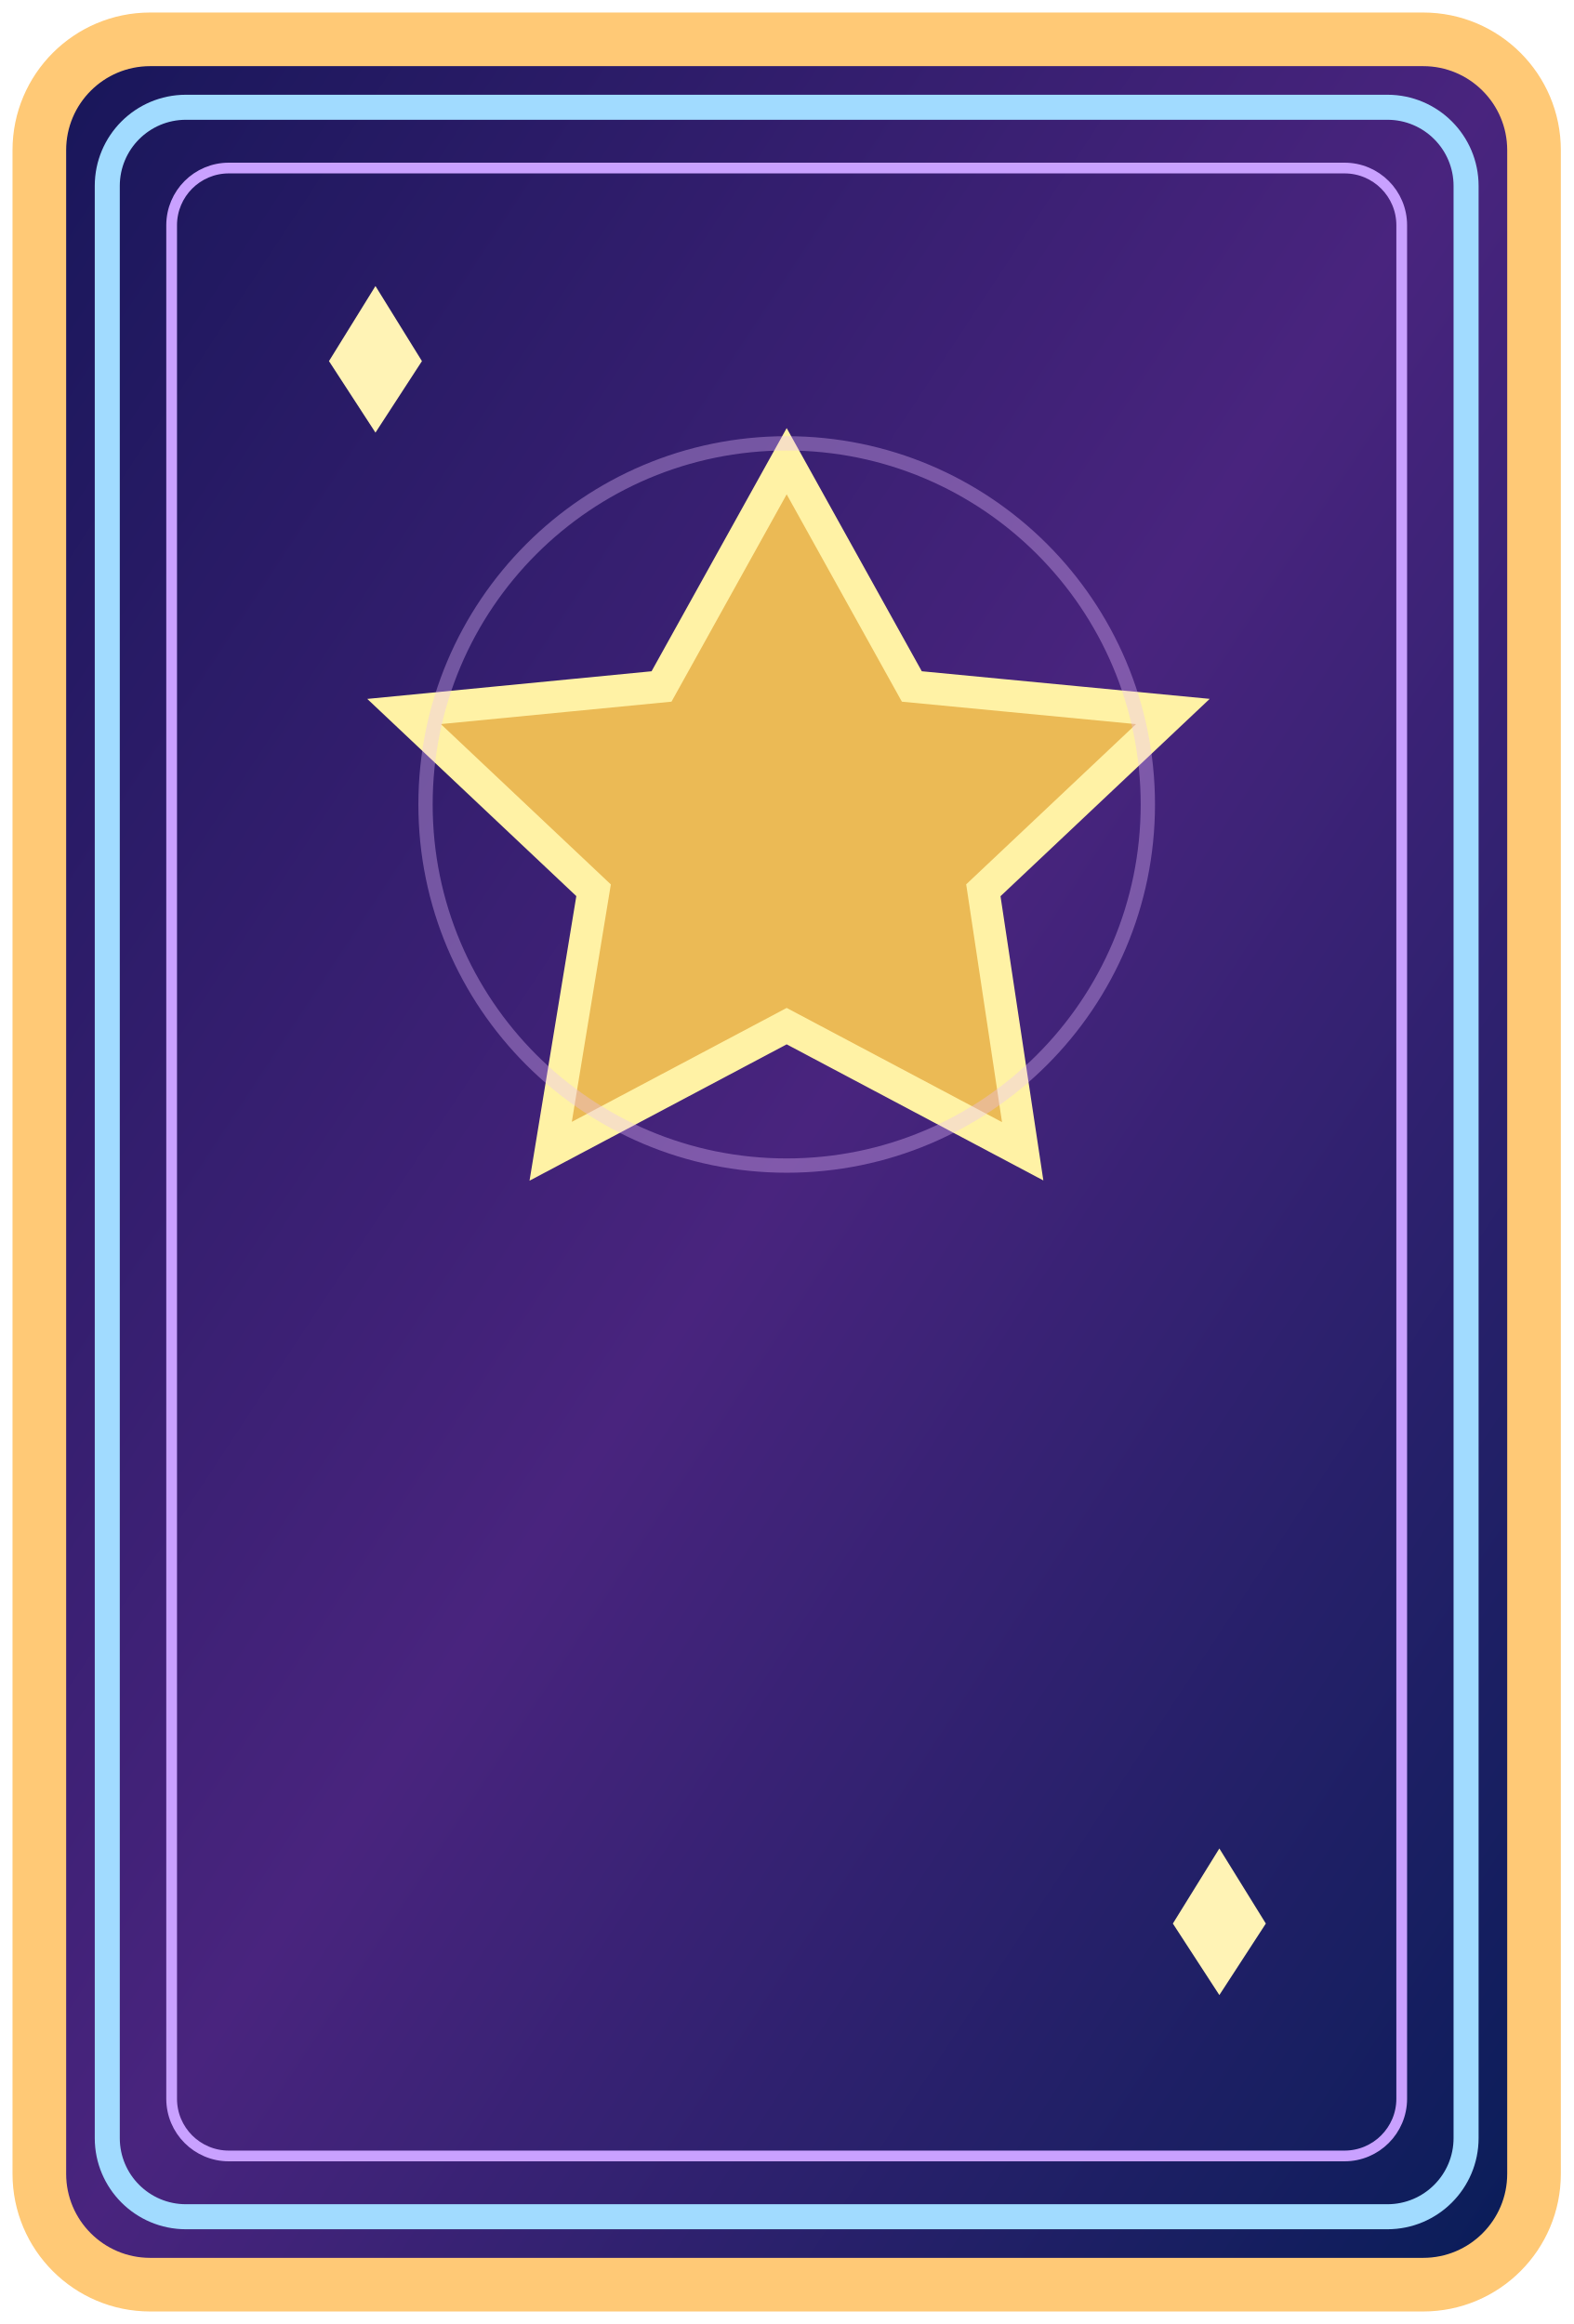
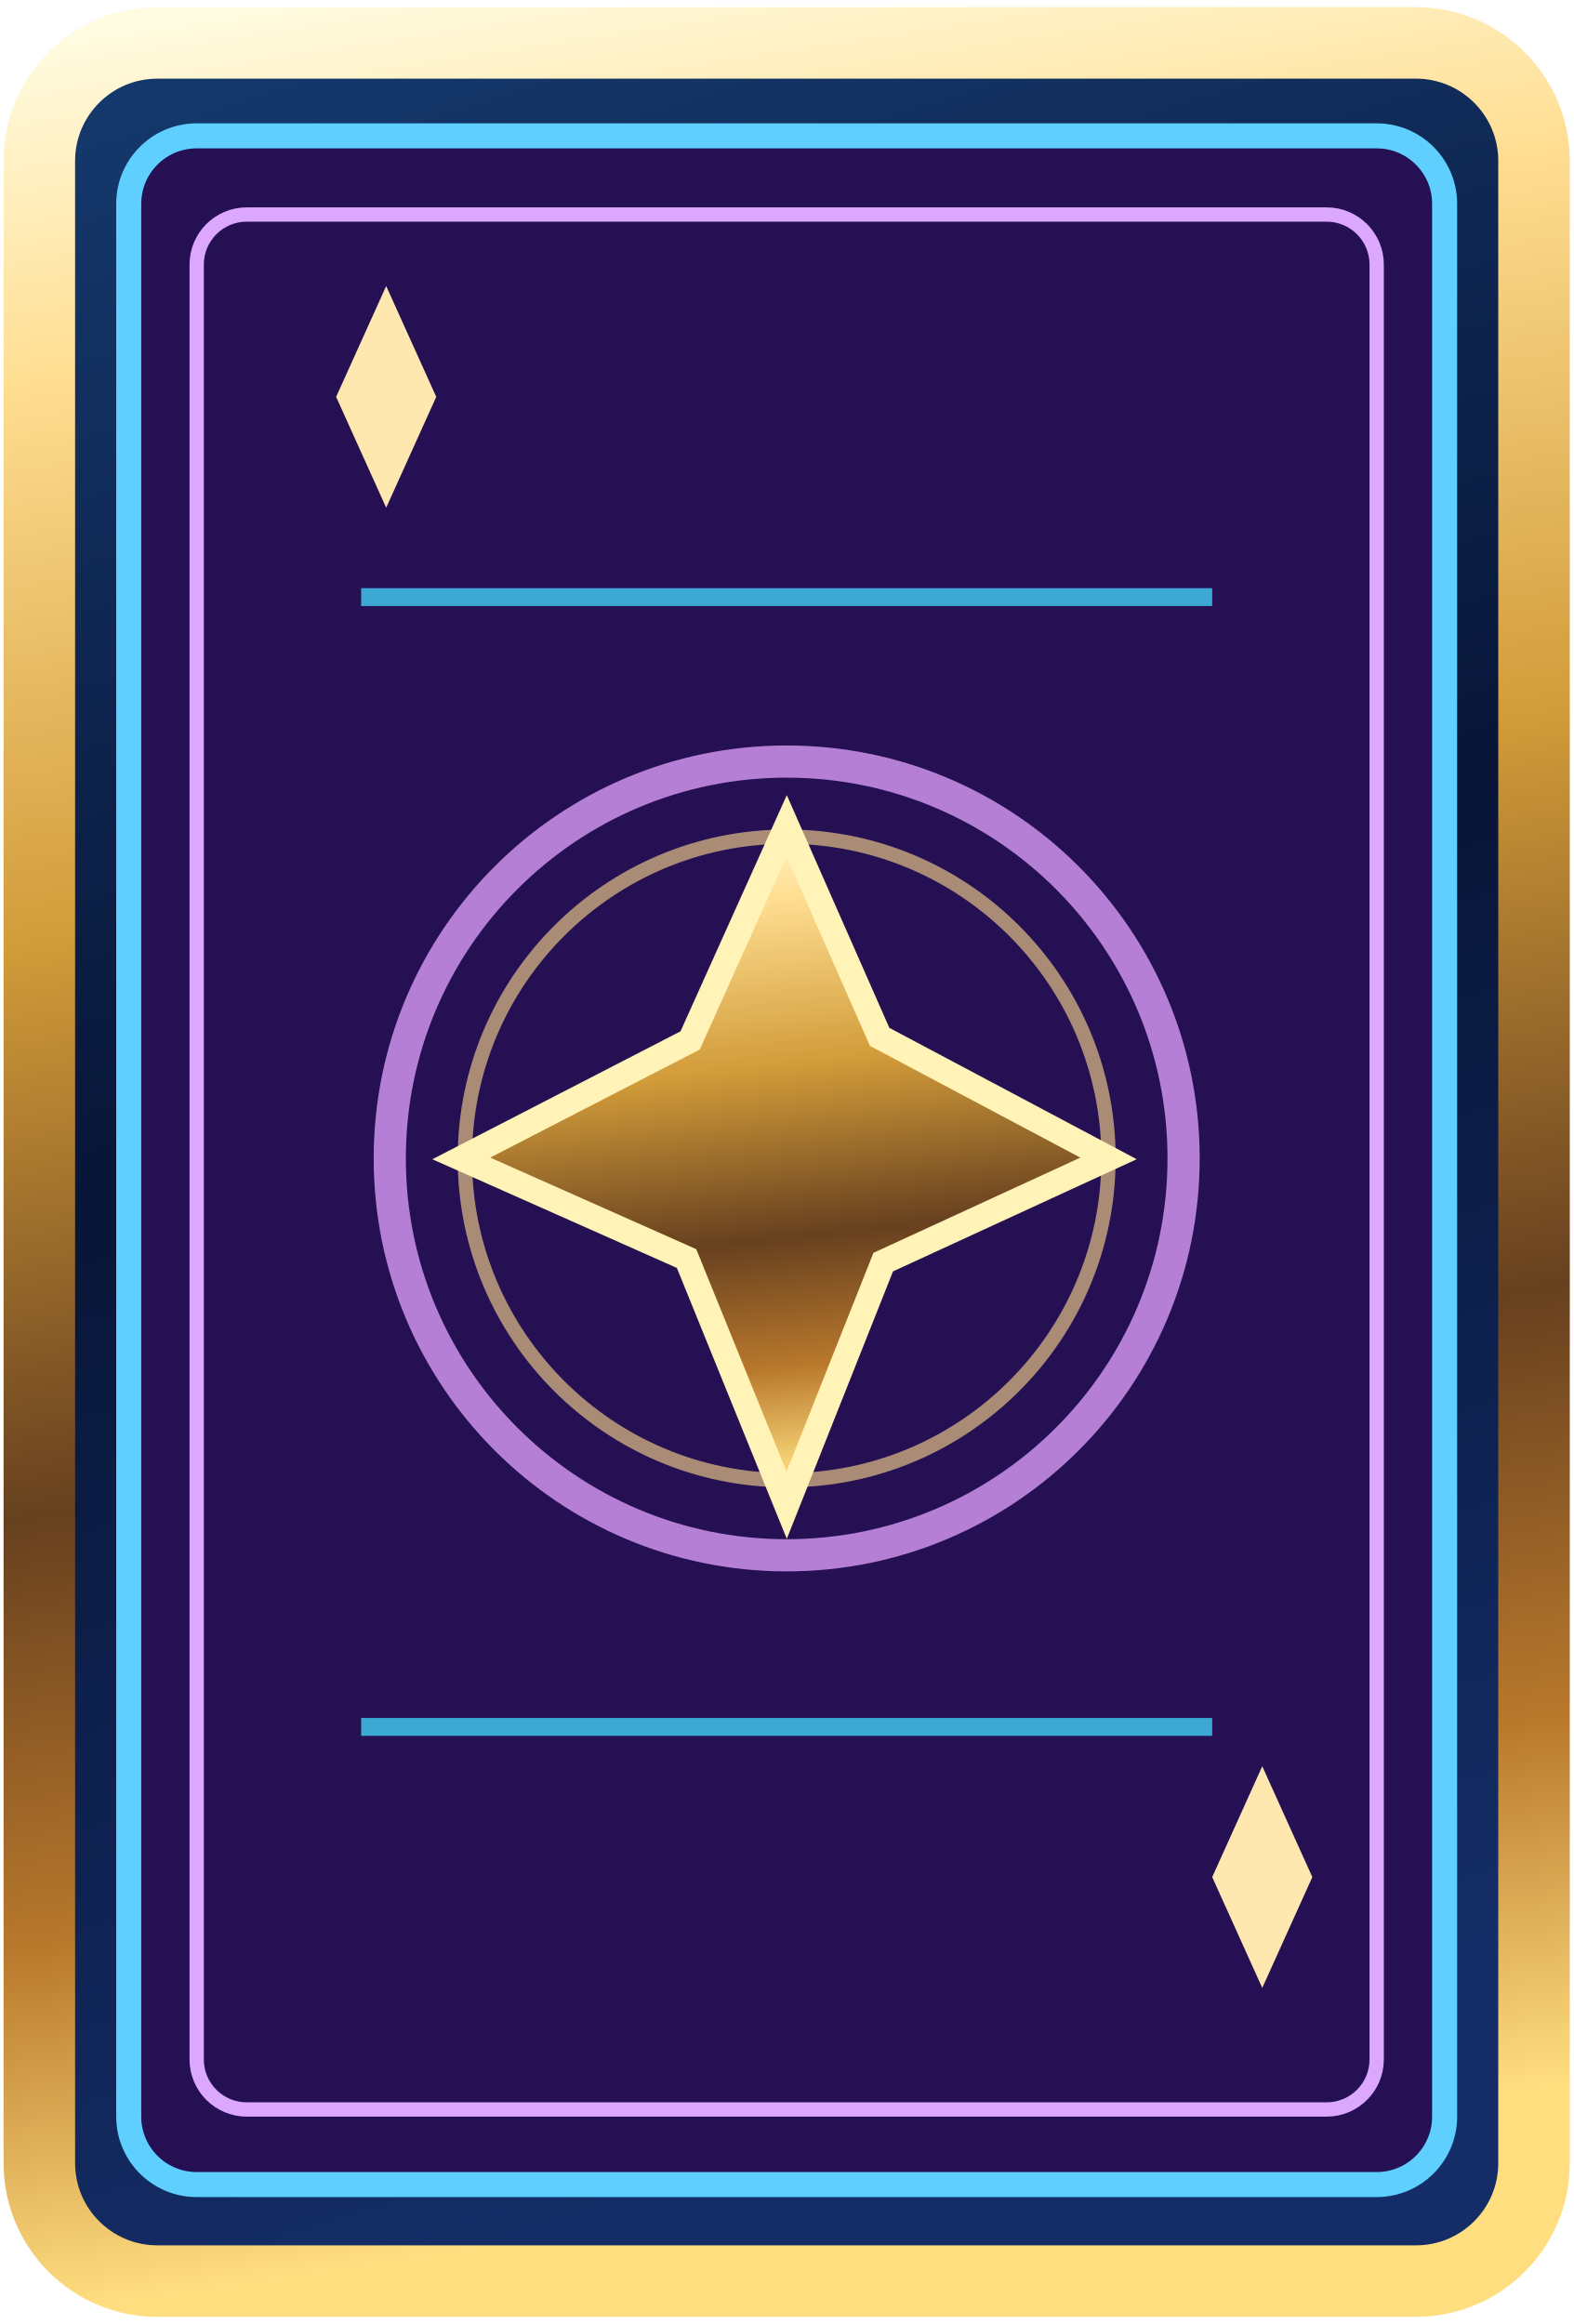
- <svg xmlns="http://www.w3.org/2000/svg" width="440" height="650" viewBox="0 0 440 650">
+ <svg xmlns="http://www.w3.org/2000/svg" width="440" height="650" viewBox="0 0 440 650" role="img" aria-label="Decorative randomizer frame">
  <defs>
-     <linearGradient id="back" x1="0" y1="0" x2="1" y2="1">
-       <stop stop-color="#171659" />
-       <stop offset=".5" stop-color="#49247e" />
-       <stop offset="1" stop-color="#081d58" />
+     <linearGradient id="metal" x1="0" y1="0" x2="1" y2="1">
+       <stop stop-color="#f3fcff" />
+       <stop offset=".16" stop-color="#3479ac" />
+       <stop offset=".37" stop-color="#091b48" />
+       <stop offset=".73" stop-color="#174677" />
+       <stop offset="1" stop-color="#a7f7ff" />
    </linearGradient>
-     <radialGradient id="face">
-       <stop stop-color="#174993" />
-       <stop offset="1" stop-color="#0d1748" />
+     <linearGradient id="gold" x1="0" y1="0" x2=".1" y2="1">
+       <stop stop-color="#fffce2" />
+       <stop offset=".15" stop-color="#ffde92" />
+       <stop offset=".4" stop-color="#d19b39" />
+       <stop offset=".65" stop-color="#67401f" />
+       <stop offset=".84" stop-color="#b9792c" />
+       <stop offset="1" stop-color="#ffde80" />
+     </linearGradient>
+     <linearGradient id="navy" x1="0" y1="0" x2=".2" y2="1">
+       <stop stop-color="#163b70" />
+       <stop offset=".5" stop-color="#081537" />
+       <stop offset="1" stop-color="#142d66" />
+     </linearGradient>
+     <radialGradient id="plasma">
+       <stop stop-color="#a7faff" stop-opacity=".4" />
+       <stop offset=".7" stop-color="#34a8e7" stop-opacity=".08" />
+       <stop offset="1" stop-color="#a1e8ff" stop-opacity=".04" />
    </radialGradient>
+     <filter id="blur">
+       <feGaussianBlur stdDeviation="13" />
+     </filter>
  </defs>
-   <rect x="11" y="11" width="418" height="628" rx="31" fill="url(#back)" stroke="#ffc976" stroke-width="15" />
-   <rect x="30" y="30" width="380" height="590" rx="22" fill="none" stroke="#a1dbff" stroke-width="7" />
-   <rect x="48" y="47" width="344" height="556" rx="16" fill="none" stroke="#c9a1ff" stroke-width="3" />
-   <path d="M220 129l35 63 73 7-53 50 11 73-66-35-66 35 12-73-53-50 72-7Z" fill="#ebba55" stroke="#fff2a5" stroke-width="9" />
-   <circle cx="220" cy="225" r="101" fill="none" stroke="#e7bdff" stroke-width="4" opacity=".35" />
-   <path d="m92 101 13-21 13 21-13 20zM328 538l13-21 13 21-13 20z" fill="#fff3b5" />
+   <rect x="11" y="12" width="418" height="626" rx="33" fill="url(#navy)" stroke="url(#gold)" stroke-width="20" />
+   <rect x="36" y="38" width="368" height="573" rx="19" fill="#251054" stroke="#5ecfff" stroke-width="7" />
+   <rect x="55" y="60" width="330" height="530" rx="14" fill="none" stroke="#dca7ff" stroke-width="4" />
+   <circle cx="220" cy="324" r="111" fill="none" stroke="#e4a4ff" stroke-opacity=".75" stroke-width="9" />
+   <circle cx="220" cy="324" r="90" fill="none" stroke="#f8d38b" stroke-opacity=".63" stroke-width="4" />
+   <path d="M220 231 246 290 310 324 247 353 220 421 192 352 129 324 193 291Z" fill="url(#gold)" stroke="#fff3b8" stroke-width="7" />
+   <path d="M94 111l14-31 14 31-14 31ZM339 525l14-31 14 31-14 31Z" fill="#ffe8af" />
+   <path d="M101 167H339M101 483H339" stroke="#44dcff" stroke-width="5" opacity=".75" />
</svg>
